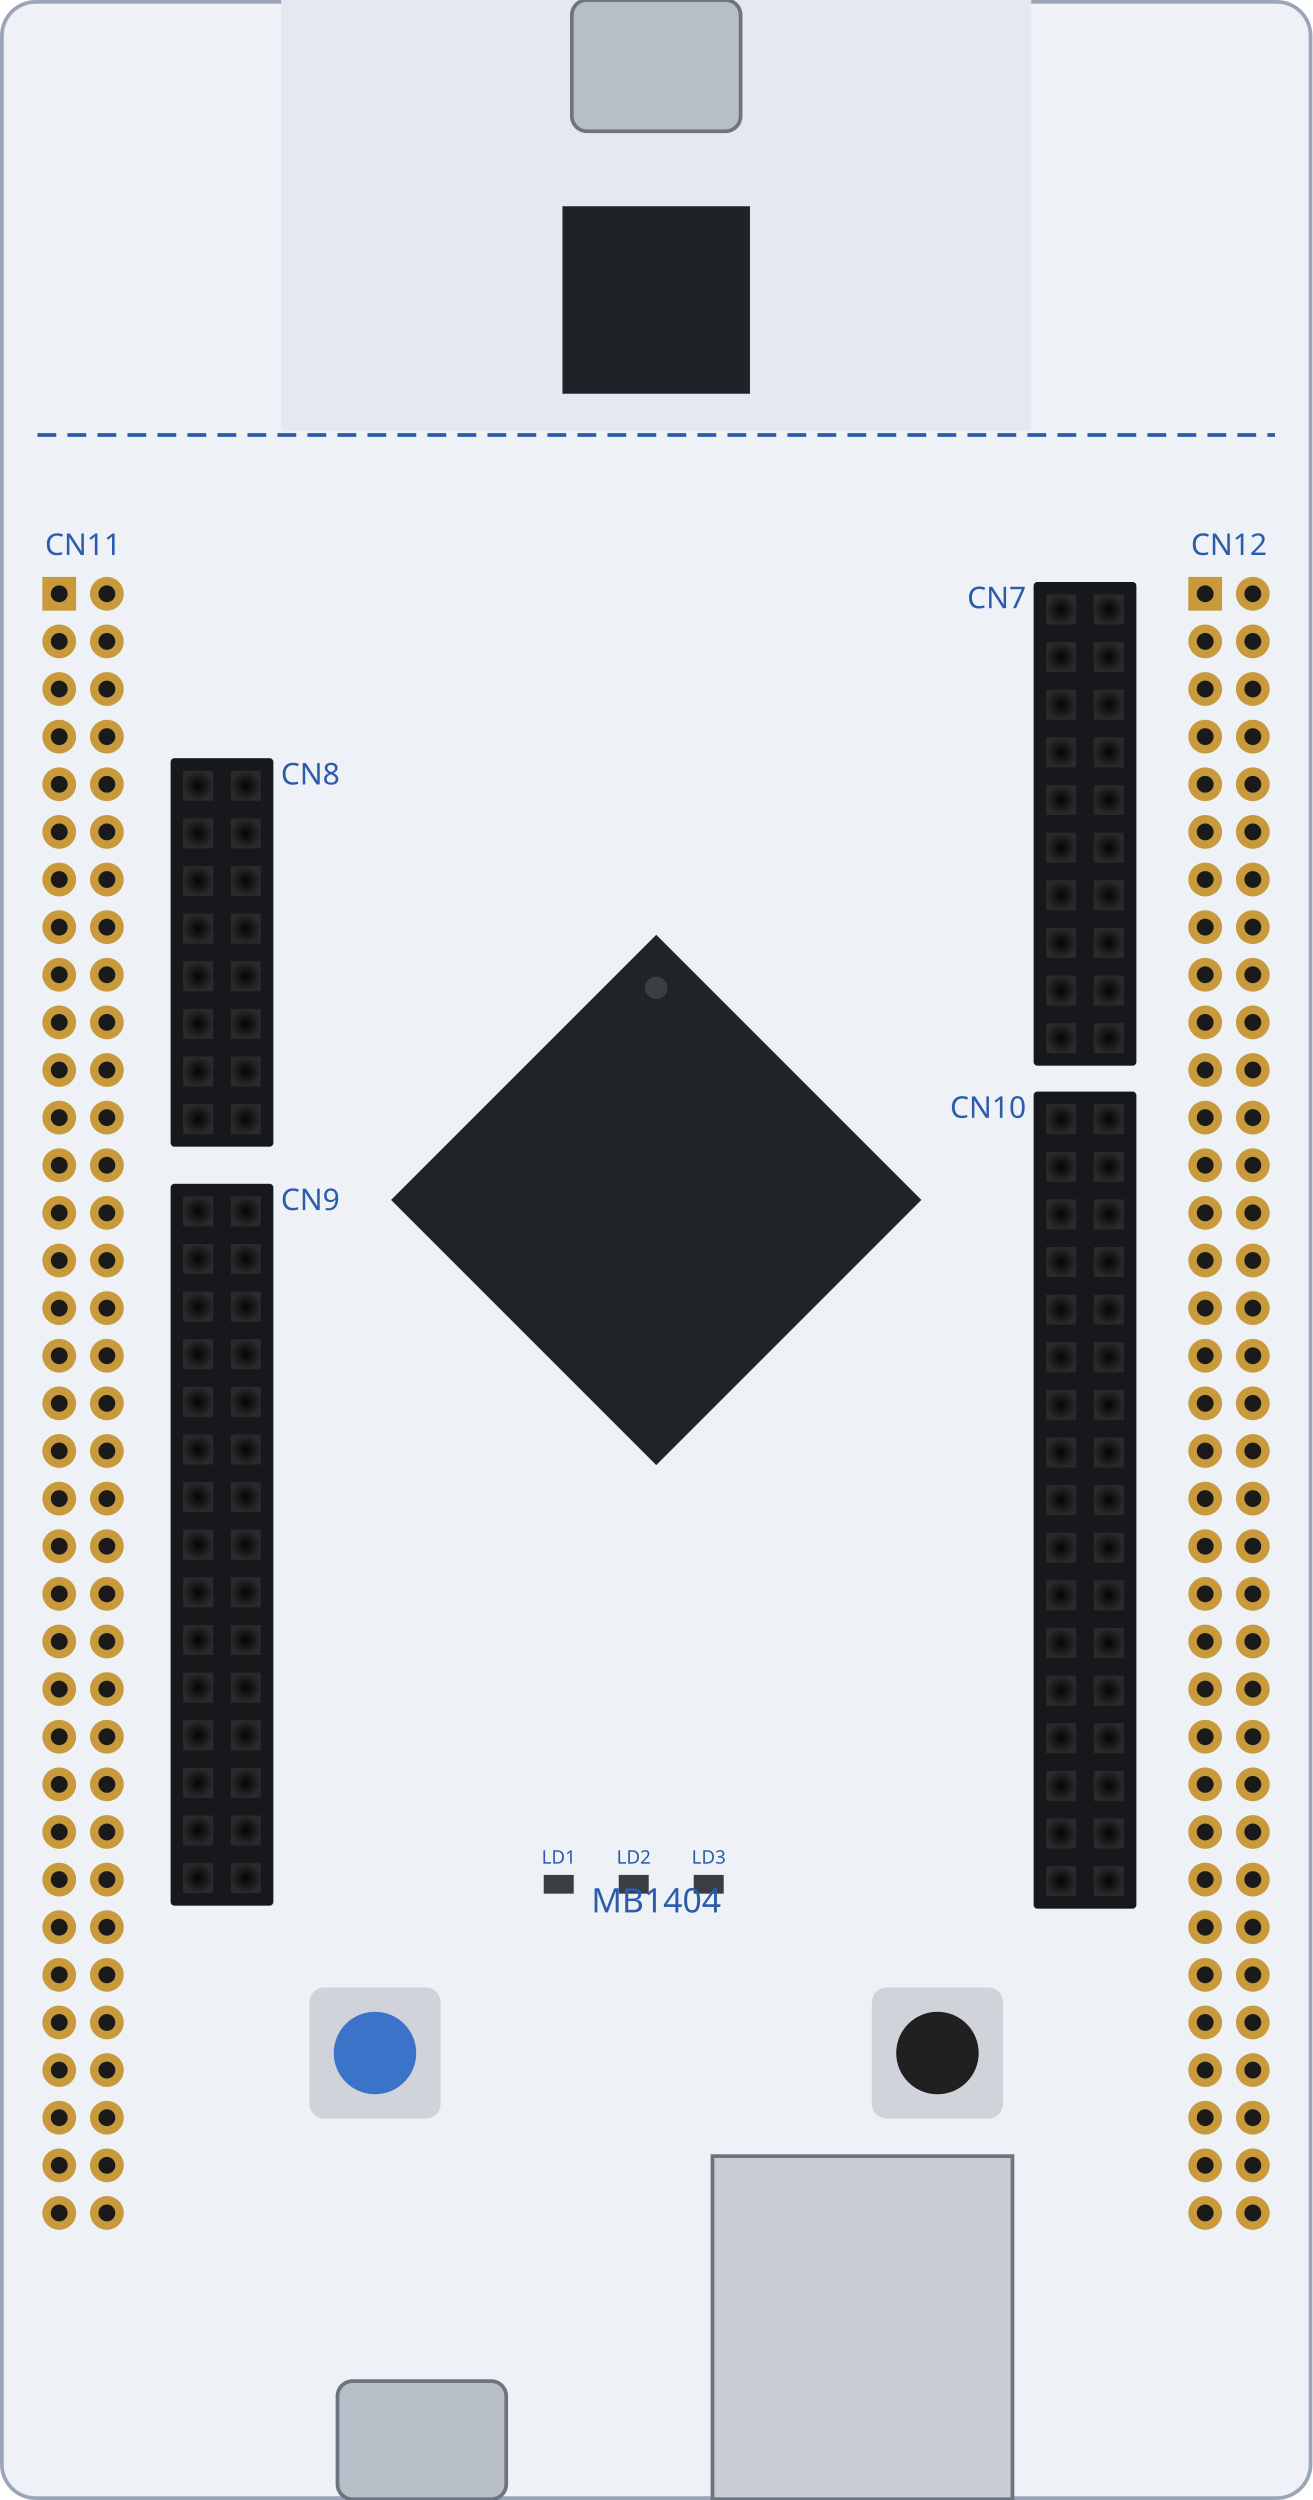
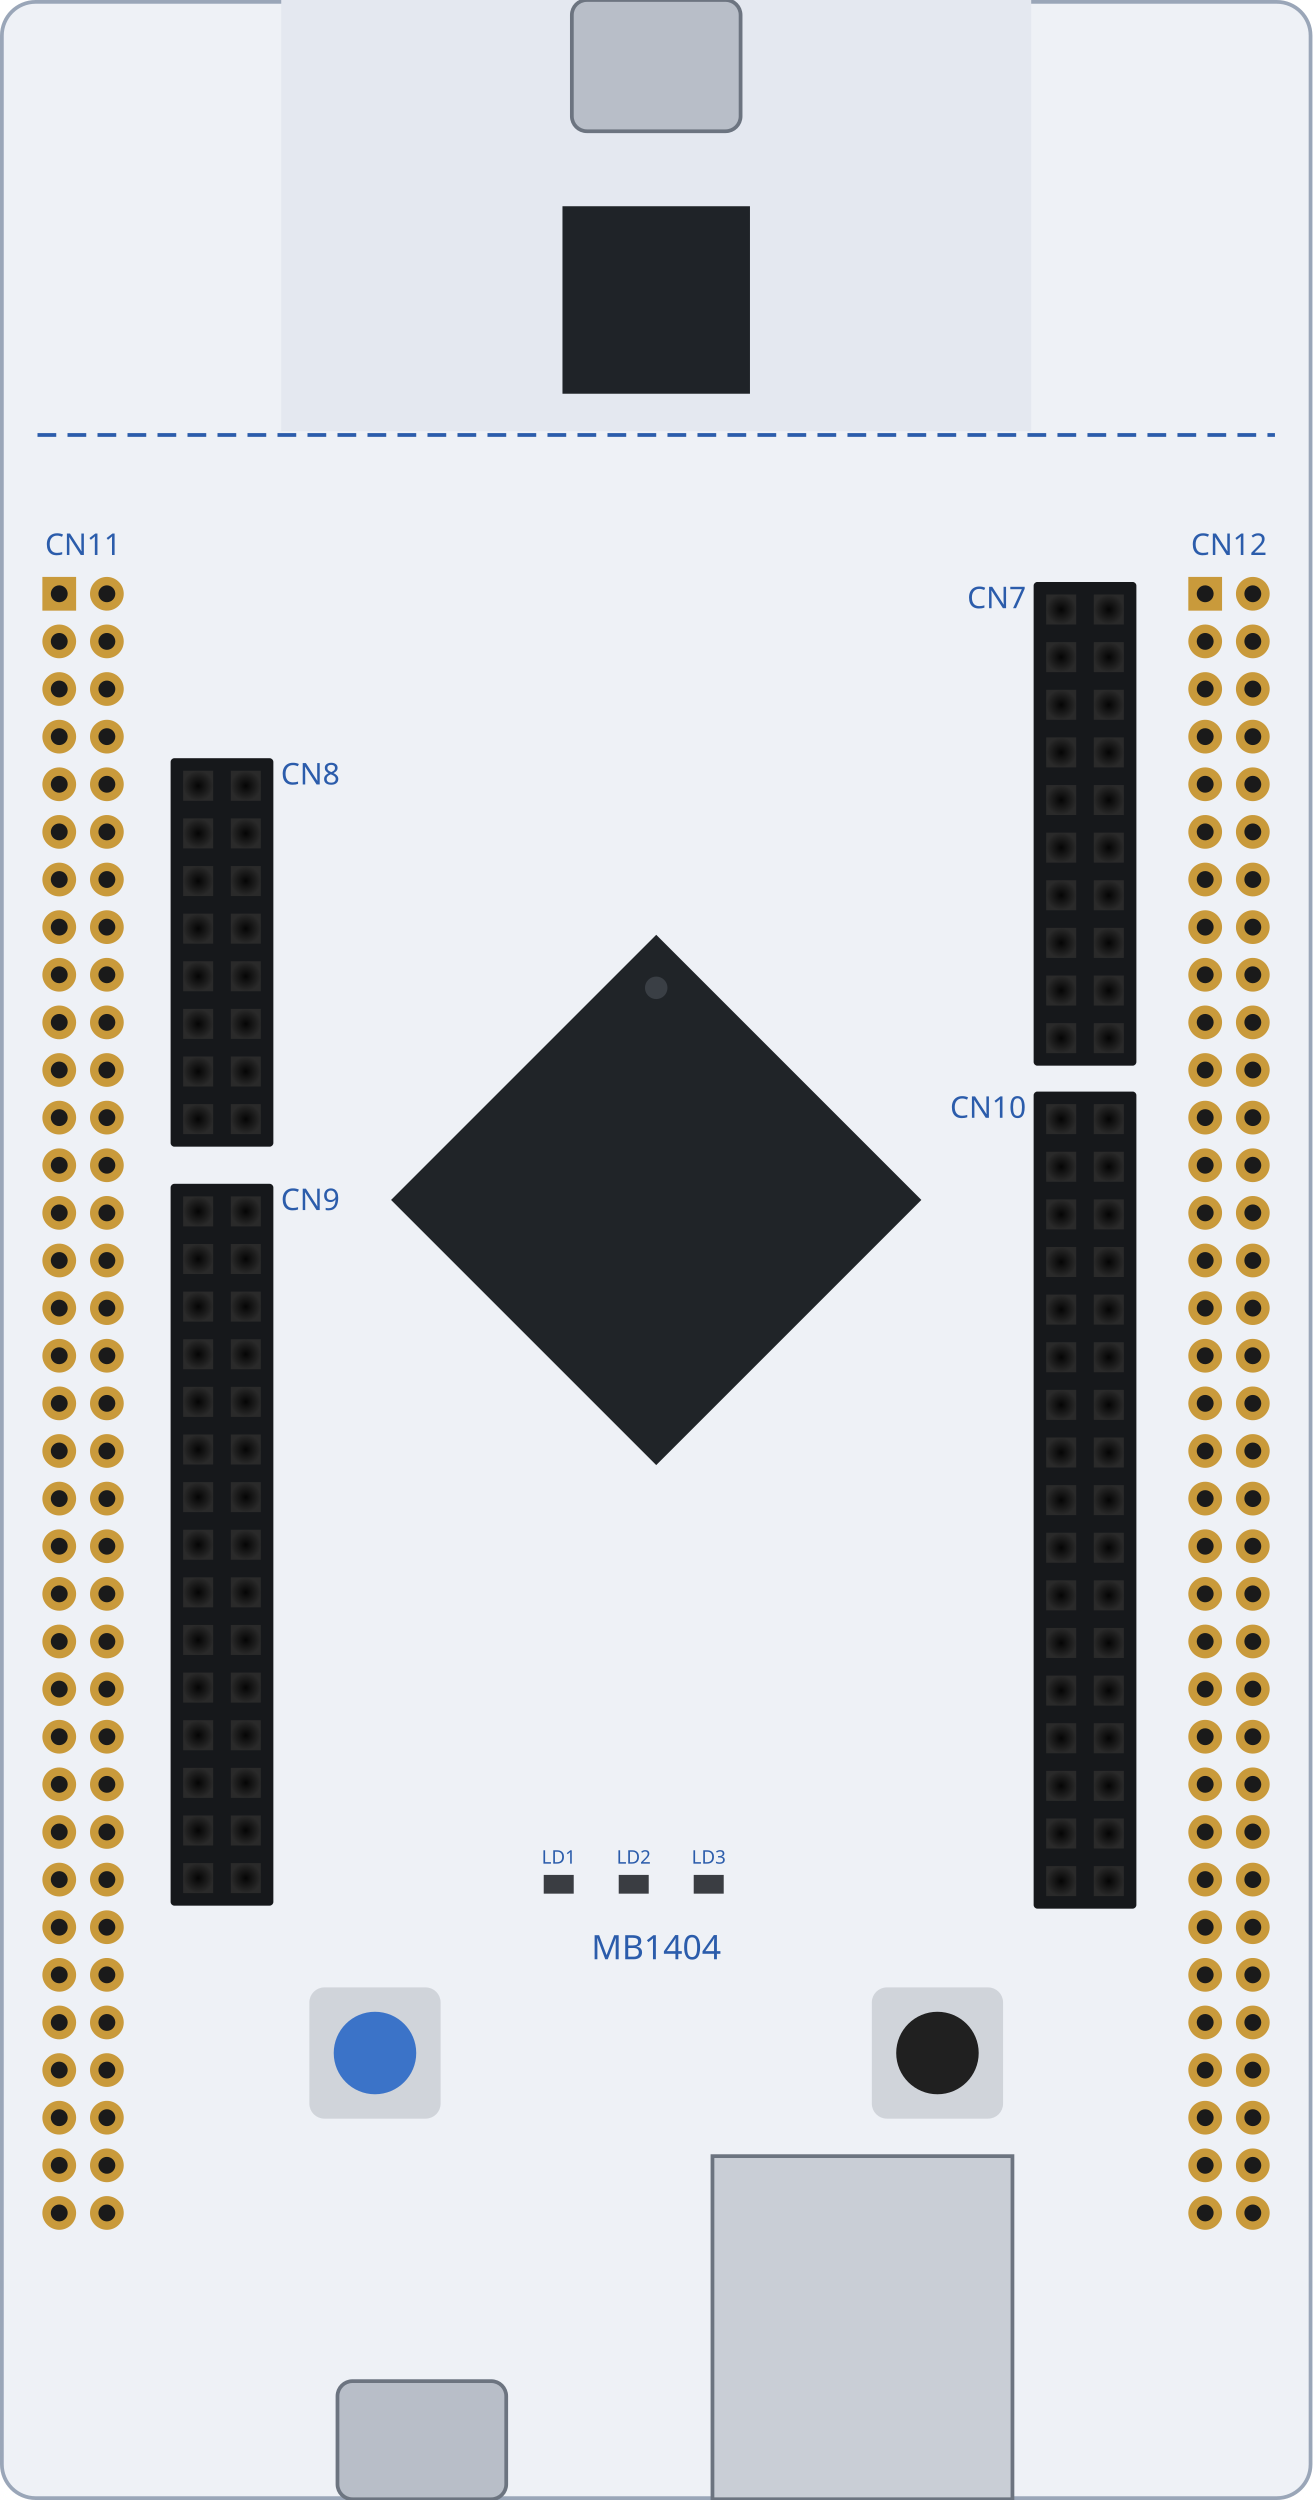
<svg xmlns="http://www.w3.org/2000/svg" viewBox="0 0 700 1333.4" width="700" height="1333.4">
  <defs>
    <radialGradient id="hole">
      <stop offset="0" stop-color="#050505" />
      <stop offset="1" stop-color="#2a2a2a" />
    </radialGradient>
  </defs>
  <rect x="1" y="1" width="698" height="1331.4" rx="18" fill="#eef1f6" stroke="#9aa6b8" stroke-width="2" />
  <rect x="150" y="0" width="400" height="230" fill="#e4e8f0" />
  <line x1="20" y1="232" x2="680" y2="232" stroke="#2b5cab" stroke-width="2" stroke-dasharray="10 6" />
  <rect x="305" y="0" width="90" height="70" rx="8" fill="#b8bec8" stroke="#6c7480" stroke-width="2" />
  <rect x="300" y="110" width="100" height="100" fill="#1f2328" />
  <g transform="translate(350 640) rotate(45)">
    <rect x="-100" y="-100" width="200" height="200" fill="#202428" />
    <circle cx="-80" cy="-80" r="6" fill="#3a3f45" />
  </g>
  <rect x="380" y="1150" width="160" height="183" fill="#c9ced6" stroke="#6c7480" stroke-width="2" />
  <rect x="180" y="1270" width="90" height="63" rx="8" fill="#b8bec8" stroke="#6c7480" stroke-width="2" />
  <rect x="165" y="1060" width="70" height="70" rx="8" fill="#d0d4da" />
  <circle cx="200" cy="1095" r="22" fill="#3b73c8" />
  <rect x="465" y="1060" width="70" height="70" rx="8" fill="#d0d4da" />
  <circle cx="500" cy="1095" r="22" fill="#202020" />
  <rect x="290" y="1000" width="16" height="10" fill="#3a3d42" />
  <text x="298" y="994" font-family="sans-serif" font-size="10" text-anchor="middle" fill="#2b5cab">LD1</text>
  <rect x="330" y="1000" width="16" height="10" fill="#3a3d42" />
  <text x="338" y="994" font-family="sans-serif" font-size="10" text-anchor="middle" fill="#2b5cab">LD2</text>
  <rect x="370" y="1000" width="16" height="10" fill="#3a3d42" />
  <text x="378" y="994" font-family="sans-serif" font-size="10" text-anchor="middle" fill="#2b5cab">LD3</text>
  <rect x="551.3" y="310.4" width="54.8" height="258" rx="2" fill="#16181b" />
  <text x="547.3" y="324.4" font-family="sans-serif" font-size="16" text-anchor="end" fill="#2b5cab">CN7</text>
  <rect x="558" y="317.1" width="16" height="16" fill="url(#hole)" />
  <rect x="583.4" y="317.1" width="16" height="16" fill="url(#hole)" />
  <rect x="558" y="342.5" width="16" height="16" fill="url(#hole)" />
  <rect x="583.4" y="342.5" width="16" height="16" fill="url(#hole)" />
  <rect x="558" y="367.9" width="16" height="16" fill="url(#hole)" />
  <rect x="583.4" y="367.9" width="16" height="16" fill="url(#hole)" />
  <rect x="558" y="393.3" width="16" height="16" fill="url(#hole)" />
  <rect x="583.4" y="393.3" width="16" height="16" fill="url(#hole)" />
  <rect x="558" y="418.7" width="16" height="16" fill="url(#hole)" />
  <rect x="583.4" y="418.7" width="16" height="16" fill="url(#hole)" />
  <rect x="558" y="444.1" width="16" height="16" fill="url(#hole)" />
  <rect x="583.4" y="444.1" width="16" height="16" fill="url(#hole)" />
  <rect x="558" y="469.5" width="16" height="16" fill="url(#hole)" />
  <rect x="583.4" y="469.5" width="16" height="16" fill="url(#hole)" />
  <rect x="558" y="494.9" width="16" height="16" fill="url(#hole)" />
  <rect x="583.4" y="494.9" width="16" height="16" fill="url(#hole)" />
  <rect x="558" y="520.3" width="16" height="16" fill="url(#hole)" />
  <rect x="583.4" y="520.3" width="16" height="16" fill="url(#hole)" />
  <rect x="558" y="545.7" width="16" height="16" fill="url(#hole)" />
  <rect x="583.4" y="545.7" width="16" height="16" fill="url(#hole)" />
  <rect x="91" y="631.4" width="54.8" height="385" rx="2" fill="#16181b" />
  <text x="149.8" y="645.4" font-family="sans-serif" font-size="16" text-anchor="start" fill="#2b5cab">CN9</text>
  <rect x="97.7" y="638.1" width="16" height="16" fill="url(#hole)" />
  <rect x="123.1" y="638.1" width="16" height="16" fill="url(#hole)" />
  <rect x="97.7" y="663.5" width="16" height="16" fill="url(#hole)" />
  <rect x="123.1" y="663.5" width="16" height="16" fill="url(#hole)" />
  <rect x="97.7" y="688.9" width="16" height="16" fill="url(#hole)" />
  <rect x="123.1" y="688.9" width="16" height="16" fill="url(#hole)" />
  <rect x="97.7" y="714.3" width="16" height="16" fill="url(#hole)" />
  <rect x="123.1" y="714.3" width="16" height="16" fill="url(#hole)" />
  <rect x="97.7" y="739.7" width="16" height="16" fill="url(#hole)" />
  <rect x="123.1" y="739.7" width="16" height="16" fill="url(#hole)" />
  <rect x="97.7" y="765.1" width="16" height="16" fill="url(#hole)" />
  <rect x="123.1" y="765.1" width="16" height="16" fill="url(#hole)" />
  <rect x="97.7" y="790.5" width="16" height="16" fill="url(#hole)" />
  <rect x="123.1" y="790.5" width="16" height="16" fill="url(#hole)" />
  <rect x="97.7" y="815.9" width="16" height="16" fill="url(#hole)" />
  <rect x="123.1" y="815.9" width="16" height="16" fill="url(#hole)" />
  <rect x="97.7" y="841.3" width="16" height="16" fill="url(#hole)" />
  <rect x="123.1" y="841.3" width="16" height="16" fill="url(#hole)" />
  <rect x="97.7" y="866.7" width="16" height="16" fill="url(#hole)" />
  <rect x="123.1" y="866.7" width="16" height="16" fill="url(#hole)" />
  <rect x="97.7" y="892.1" width="16" height="16" fill="url(#hole)" />
  <rect x="123.1" y="892.1" width="16" height="16" fill="url(#hole)" />
  <rect x="97.7" y="917.5" width="16" height="16" fill="url(#hole)" />
  <rect x="123.1" y="917.5" width="16" height="16" fill="url(#hole)" />
  <rect x="97.7" y="942.9" width="16" height="16" fill="url(#hole)" />
  <rect x="123.1" y="942.9" width="16" height="16" fill="url(#hole)" />
  <rect x="97.7" y="968.3" width="16" height="16" fill="url(#hole)" />
  <rect x="123.1" y="968.3" width="16" height="16" fill="url(#hole)" />
  <rect x="97.7" y="993.7" width="16" height="16" fill="url(#hole)" />
  <rect x="123.1" y="993.7" width="16" height="16" fill="url(#hole)" />
  <rect x="91" y="404.4" width="54.8" height="207.2" rx="2" fill="#16181b" />
  <text x="149.8" y="418.4" font-family="sans-serif" font-size="16" text-anchor="start" fill="#2b5cab">CN8</text>
  <rect x="97.7" y="411.1" width="16" height="16" fill="url(#hole)" />
  <rect x="123.1" y="411.1" width="16" height="16" fill="url(#hole)" />
  <rect x="97.7" y="436.5" width="16" height="16" fill="url(#hole)" />
  <rect x="123.1" y="436.5" width="16" height="16" fill="url(#hole)" />
  <rect x="97.7" y="461.9" width="16" height="16" fill="url(#hole)" />
  <rect x="123.1" y="461.9" width="16" height="16" fill="url(#hole)" />
  <rect x="97.7" y="487.3" width="16" height="16" fill="url(#hole)" />
  <rect x="123.1" y="487.3" width="16" height="16" fill="url(#hole)" />
  <rect x="97.7" y="512.7" width="16" height="16" fill="url(#hole)" />
  <rect x="123.1" y="512.7" width="16" height="16" fill="url(#hole)" />
  <rect x="97.7" y="538.1" width="16" height="16" fill="url(#hole)" />
  <rect x="123.1" y="538.1" width="16" height="16" fill="url(#hole)" />
  <rect x="97.7" y="563.5" width="16" height="16" fill="url(#hole)" />
  <rect x="123.1" y="563.5" width="16" height="16" fill="url(#hole)" />
  <rect x="97.7" y="588.9" width="16" height="16" fill="url(#hole)" />
  <rect x="123.1" y="588.9" width="16" height="16" fill="url(#hole)" />
  <rect x="551.3" y="582.2" width="54.8" height="435.8" rx="2" fill="#16181b" />
  <text x="547.3" y="596.2" font-family="sans-serif" font-size="16" text-anchor="end" fill="#2b5cab">CN10</text>
  <rect x="558" y="588.9" width="16" height="16" fill="url(#hole)" />
  <rect x="583.4" y="588.9" width="16" height="16" fill="url(#hole)" />
  <rect x="558" y="614.3" width="16" height="16" fill="url(#hole)" />
  <rect x="583.4" y="614.3" width="16" height="16" fill="url(#hole)" />
  <rect x="558" y="639.7" width="16" height="16" fill="url(#hole)" />
  <rect x="583.4" y="639.7" width="16" height="16" fill="url(#hole)" />
  <rect x="558" y="665.1" width="16" height="16" fill="url(#hole)" />
  <rect x="583.4" y="665.1" width="16" height="16" fill="url(#hole)" />
  <rect x="558" y="690.5" width="16" height="16" fill="url(#hole)" />
  <rect x="583.4" y="690.5" width="16" height="16" fill="url(#hole)" />
  <rect x="558" y="715.9" width="16" height="16" fill="url(#hole)" />
  <rect x="583.4" y="715.9" width="16" height="16" fill="url(#hole)" />
  <rect x="558" y="741.3" width="16" height="16" fill="url(#hole)" />
  <rect x="583.4" y="741.3" width="16" height="16" fill="url(#hole)" />
  <rect x="558" y="766.7" width="16" height="16" fill="url(#hole)" />
  <rect x="583.4" y="766.7" width="16" height="16" fill="url(#hole)" />
  <rect x="558" y="792.1" width="16" height="16" fill="url(#hole)" />
  <rect x="583.4" y="792.1" width="16" height="16" fill="url(#hole)" />
  <rect x="558" y="817.5" width="16" height="16" fill="url(#hole)" />
  <rect x="583.4" y="817.5" width="16" height="16" fill="url(#hole)" />
  <rect x="558" y="842.9" width="16" height="16" fill="url(#hole)" />
  <rect x="583.4" y="842.9" width="16" height="16" fill="url(#hole)" />
  <rect x="558" y="868.3" width="16" height="16" fill="url(#hole)" />
  <rect x="583.4" y="868.3" width="16" height="16" fill="url(#hole)" />
  <rect x="558" y="893.7" width="16" height="16" fill="url(#hole)" />
  <rect x="583.4" y="893.7" width="16" height="16" fill="url(#hole)" />
  <rect x="558" y="919.1" width="16" height="16" fill="url(#hole)" />
  <rect x="583.4" y="919.1" width="16" height="16" fill="url(#hole)" />
  <rect x="558" y="944.5" width="16" height="16" fill="url(#hole)" />
  <rect x="583.4" y="944.5" width="16" height="16" fill="url(#hole)" />
  <rect x="558" y="969.9" width="16" height="16" fill="url(#hole)" />
  <rect x="583.4" y="969.9" width="16" height="16" fill="url(#hole)" />
  <rect x="558" y="995.3" width="16" height="16" fill="url(#hole)" />
  <rect x="583.4" y="995.3" width="16" height="16" fill="url(#hole)" />
  <text x="44.3" y="296" font-family="sans-serif" font-size="16" text-anchor="middle" fill="#2b5cab">CN11</text>
  <rect x="22.6" y="307.7" width="18" height="18" fill="#c99a3b" />
  <circle cx="31.6" cy="316.7" r="4.5" fill="#1a1a1a" />
  <circle cx="57" cy="316.7" r="9" fill="#c99a3b" />
  <circle cx="57" cy="316.7" r="4.5" fill="#1a1a1a" />
  <circle cx="31.6" cy="342.1" r="9" fill="#c99a3b" />
  <circle cx="31.6" cy="342.1" r="4.5" fill="#1a1a1a" />
  <circle cx="57" cy="342.1" r="9" fill="#c99a3b" />
  <circle cx="57" cy="342.1" r="4.5" fill="#1a1a1a" />
  <circle cx="31.6" cy="367.5" r="9" fill="#c99a3b" />
  <circle cx="31.6" cy="367.5" r="4.5" fill="#1a1a1a" />
  <circle cx="57" cy="367.5" r="9" fill="#c99a3b" />
  <circle cx="57" cy="367.5" r="4.5" fill="#1a1a1a" />
  <circle cx="31.6" cy="392.9" r="9" fill="#c99a3b" />
  <circle cx="31.6" cy="392.9" r="4.5" fill="#1a1a1a" />
  <circle cx="57" cy="392.9" r="9" fill="#c99a3b" />
  <circle cx="57" cy="392.9" r="4.5" fill="#1a1a1a" />
  <circle cx="31.6" cy="418.3" r="9" fill="#c99a3b" />
  <circle cx="31.6" cy="418.3" r="4.5" fill="#1a1a1a" />
  <circle cx="57" cy="418.3" r="9" fill="#c99a3b" />
  <circle cx="57" cy="418.3" r="4.5" fill="#1a1a1a" />
  <circle cx="31.6" cy="443.7" r="9" fill="#c99a3b" />
  <circle cx="31.6" cy="443.7" r="4.5" fill="#1a1a1a" />
  <circle cx="57" cy="443.7" r="9" fill="#c99a3b" />
  <circle cx="57" cy="443.7" r="4.5" fill="#1a1a1a" />
  <circle cx="31.6" cy="469.1" r="9" fill="#c99a3b" />
  <circle cx="31.6" cy="469.1" r="4.5" fill="#1a1a1a" />
  <circle cx="57" cy="469.1" r="9" fill="#c99a3b" />
  <circle cx="57" cy="469.1" r="4.5" fill="#1a1a1a" />
  <circle cx="31.6" cy="494.5" r="9" fill="#c99a3b" />
  <circle cx="31.6" cy="494.5" r="4.5" fill="#1a1a1a" />
  <circle cx="57" cy="494.5" r="9" fill="#c99a3b" />
  <circle cx="57" cy="494.5" r="4.5" fill="#1a1a1a" />
  <circle cx="31.6" cy="519.9" r="9" fill="#c99a3b" />
  <circle cx="31.6" cy="519.9" r="4.5" fill="#1a1a1a" />
  <circle cx="57" cy="519.9" r="9" fill="#c99a3b" />
  <circle cx="57" cy="519.9" r="4.5" fill="#1a1a1a" />
  <circle cx="31.6" cy="545.3" r="9" fill="#c99a3b" />
  <circle cx="31.6" cy="545.3" r="4.5" fill="#1a1a1a" />
  <circle cx="57" cy="545.3" r="9" fill="#c99a3b" />
  <circle cx="57" cy="545.3" r="4.5" fill="#1a1a1a" />
  <circle cx="31.6" cy="570.7" r="9" fill="#c99a3b" />
  <circle cx="31.6" cy="570.7" r="4.5" fill="#1a1a1a" />
  <circle cx="57" cy="570.7" r="9" fill="#c99a3b" />
  <circle cx="57" cy="570.7" r="4.5" fill="#1a1a1a" />
  <circle cx="31.6" cy="596.1" r="9" fill="#c99a3b" />
  <circle cx="31.6" cy="596.1" r="4.5" fill="#1a1a1a" />
  <circle cx="57" cy="596.1" r="9" fill="#c99a3b" />
  <circle cx="57" cy="596.1" r="4.5" fill="#1a1a1a" />
  <circle cx="31.6" cy="621.5" r="9" fill="#c99a3b" />
  <circle cx="31.6" cy="621.5" r="4.5" fill="#1a1a1a" />
  <circle cx="57" cy="621.5" r="9" fill="#c99a3b" />
  <circle cx="57" cy="621.5" r="4.5" fill="#1a1a1a" />
  <circle cx="31.6" cy="646.9" r="9" fill="#c99a3b" />
  <circle cx="31.6" cy="646.9" r="4.5" fill="#1a1a1a" />
  <circle cx="57" cy="646.9" r="9" fill="#c99a3b" />
  <circle cx="57" cy="646.9" r="4.5" fill="#1a1a1a" />
  <circle cx="31.6" cy="672.3" r="9" fill="#c99a3b" />
  <circle cx="31.6" cy="672.3" r="4.5" fill="#1a1a1a" />
  <circle cx="57" cy="672.3" r="9" fill="#c99a3b" />
  <circle cx="57" cy="672.3" r="4.5" fill="#1a1a1a" />
  <circle cx="31.6" cy="697.7" r="9" fill="#c99a3b" />
  <circle cx="31.6" cy="697.7" r="4.5" fill="#1a1a1a" />
  <circle cx="57" cy="697.7" r="9" fill="#c99a3b" />
  <circle cx="57" cy="697.7" r="4.5" fill="#1a1a1a" />
  <circle cx="31.6" cy="723.1" r="9" fill="#c99a3b" />
  <circle cx="31.6" cy="723.1" r="4.5" fill="#1a1a1a" />
  <circle cx="57" cy="723.1" r="9" fill="#c99a3b" />
  <circle cx="57" cy="723.1" r="4.5" fill="#1a1a1a" />
  <circle cx="31.6" cy="748.5" r="9" fill="#c99a3b" />
  <circle cx="31.6" cy="748.5" r="4.5" fill="#1a1a1a" />
  <circle cx="57" cy="748.5" r="9" fill="#c99a3b" />
  <circle cx="57" cy="748.5" r="4.5" fill="#1a1a1a" />
  <circle cx="31.6" cy="773.9" r="9" fill="#c99a3b" />
  <circle cx="31.6" cy="773.9" r="4.5" fill="#1a1a1a" />
  <circle cx="57" cy="773.9" r="9" fill="#c99a3b" />
  <circle cx="57" cy="773.9" r="4.5" fill="#1a1a1a" />
  <circle cx="31.6" cy="799.3" r="9" fill="#c99a3b" />
  <circle cx="31.6" cy="799.3" r="4.5" fill="#1a1a1a" />
  <circle cx="57" cy="799.3" r="9" fill="#c99a3b" />
  <circle cx="57" cy="799.3" r="4.5" fill="#1a1a1a" />
  <circle cx="31.6" cy="824.7" r="9" fill="#c99a3b" />
  <circle cx="31.6" cy="824.7" r="4.5" fill="#1a1a1a" />
  <circle cx="57" cy="824.7" r="9" fill="#c99a3b" />
  <circle cx="57" cy="824.7" r="4.5" fill="#1a1a1a" />
  <circle cx="31.6" cy="850.1" r="9" fill="#c99a3b" />
  <circle cx="31.6" cy="850.1" r="4.5" fill="#1a1a1a" />
  <circle cx="57" cy="850.1" r="9" fill="#c99a3b" />
  <circle cx="57" cy="850.1" r="4.5" fill="#1a1a1a" />
  <circle cx="31.6" cy="875.5" r="9" fill="#c99a3b" />
  <circle cx="31.6" cy="875.5" r="4.5" fill="#1a1a1a" />
  <circle cx="57" cy="875.5" r="9" fill="#c99a3b" />
  <circle cx="57" cy="875.5" r="4.5" fill="#1a1a1a" />
  <circle cx="31.6" cy="900.9" r="9" fill="#c99a3b" />
  <circle cx="31.6" cy="900.9" r="4.5" fill="#1a1a1a" />
  <circle cx="57" cy="900.9" r="9" fill="#c99a3b" />
  <circle cx="57" cy="900.9" r="4.5" fill="#1a1a1a" />
  <circle cx="31.6" cy="926.3" r="9" fill="#c99a3b" />
  <circle cx="31.6" cy="926.3" r="4.5" fill="#1a1a1a" />
  <circle cx="57" cy="926.3" r="9" fill="#c99a3b" />
  <circle cx="57" cy="926.3" r="4.5" fill="#1a1a1a" />
  <circle cx="31.6" cy="951.7" r="9" fill="#c99a3b" />
  <circle cx="31.6" cy="951.7" r="4.5" fill="#1a1a1a" />
  <circle cx="57" cy="951.7" r="9" fill="#c99a3b" />
  <circle cx="57" cy="951.7" r="4.5" fill="#1a1a1a" />
  <circle cx="31.6" cy="977.1" r="9" fill="#c99a3b" />
  <circle cx="31.6" cy="977.1" r="4.5" fill="#1a1a1a" />
  <circle cx="57" cy="977.1" r="9" fill="#c99a3b" />
  <circle cx="57" cy="977.1" r="4.5" fill="#1a1a1a" />
  <circle cx="31.6" cy="1002.5" r="9" fill="#c99a3b" />
  <circle cx="31.6" cy="1002.5" r="4.5" fill="#1a1a1a" />
  <circle cx="57" cy="1002.5" r="9" fill="#c99a3b" />
  <circle cx="57" cy="1002.5" r="4.5" fill="#1a1a1a" />
  <circle cx="31.6" cy="1027.9" r="9" fill="#c99a3b" />
  <circle cx="31.6" cy="1027.9" r="4.5" fill="#1a1a1a" />
  <circle cx="57" cy="1027.9" r="9" fill="#c99a3b" />
  <circle cx="57" cy="1027.9" r="4.5" fill="#1a1a1a" />
  <circle cx="31.6" cy="1053.3" r="9" fill="#c99a3b" />
  <circle cx="31.6" cy="1053.3" r="4.5" fill="#1a1a1a" />
  <circle cx="57" cy="1053.3" r="9" fill="#c99a3b" />
  <circle cx="57" cy="1053.3" r="4.5" fill="#1a1a1a" />
  <circle cx="31.6" cy="1078.7" r="9" fill="#c99a3b" />
  <circle cx="31.6" cy="1078.7" r="4.5" fill="#1a1a1a" />
  <circle cx="57" cy="1078.7" r="9" fill="#c99a3b" />
  <circle cx="57" cy="1078.7" r="4.5" fill="#1a1a1a" />
  <circle cx="31.6" cy="1104.1" r="9" fill="#c99a3b" />
  <circle cx="31.6" cy="1104.1" r="4.5" fill="#1a1a1a" />
  <circle cx="57" cy="1104.1" r="9" fill="#c99a3b" />
  <circle cx="57" cy="1104.1" r="4.5" fill="#1a1a1a" />
  <circle cx="31.6" cy="1129.5" r="9" fill="#c99a3b" />
  <circle cx="31.6" cy="1129.5" r="4.5" fill="#1a1a1a" />
  <circle cx="57" cy="1129.5" r="9" fill="#c99a3b" />
  <circle cx="57" cy="1129.5" r="4.5" fill="#1a1a1a" />
  <circle cx="31.6" cy="1154.9" r="9" fill="#c99a3b" />
  <circle cx="31.6" cy="1154.9" r="4.5" fill="#1a1a1a" />
  <circle cx="57" cy="1154.9" r="9" fill="#c99a3b" />
  <circle cx="57" cy="1154.9" r="4.5" fill="#1a1a1a" />
  <circle cx="31.6" cy="1180.3" r="9" fill="#c99a3b" />
  <circle cx="31.6" cy="1180.3" r="4.5" fill="#1a1a1a" />
  <circle cx="57" cy="1180.3" r="9" fill="#c99a3b" />
  <circle cx="57" cy="1180.3" r="4.5" fill="#1a1a1a" />
  <text x="655.5" y="296" font-family="sans-serif" font-size="16" text-anchor="middle" fill="#2b5cab">CN12</text>
  <rect x="633.8" y="307.7" width="18" height="18" fill="#c99a3b" />
  <circle cx="642.8" cy="316.7" r="4.5" fill="#1a1a1a" />
  <circle cx="668.2" cy="316.7" r="9" fill="#c99a3b" />
  <circle cx="668.2" cy="316.7" r="4.5" fill="#1a1a1a" />
  <circle cx="642.8" cy="342.1" r="9" fill="#c99a3b" />
  <circle cx="642.8" cy="342.1" r="4.5" fill="#1a1a1a" />
  <circle cx="668.2" cy="342.1" r="9" fill="#c99a3b" />
  <circle cx="668.2" cy="342.1" r="4.5" fill="#1a1a1a" />
  <circle cx="642.8" cy="367.5" r="9" fill="#c99a3b" />
  <circle cx="642.8" cy="367.5" r="4.5" fill="#1a1a1a" />
  <circle cx="668.2" cy="367.5" r="9" fill="#c99a3b" />
  <circle cx="668.2" cy="367.5" r="4.5" fill="#1a1a1a" />
  <circle cx="642.8" cy="392.9" r="9" fill="#c99a3b" />
  <circle cx="642.8" cy="392.9" r="4.5" fill="#1a1a1a" />
  <circle cx="668.2" cy="392.9" r="9" fill="#c99a3b" />
  <circle cx="668.2" cy="392.9" r="4.5" fill="#1a1a1a" />
  <circle cx="642.8" cy="418.3" r="9" fill="#c99a3b" />
  <circle cx="642.8" cy="418.3" r="4.5" fill="#1a1a1a" />
  <circle cx="668.2" cy="418.3" r="9" fill="#c99a3b" />
  <circle cx="668.2" cy="418.3" r="4.5" fill="#1a1a1a" />
  <circle cx="642.8" cy="443.7" r="9" fill="#c99a3b" />
  <circle cx="642.8" cy="443.7" r="4.5" fill="#1a1a1a" />
  <circle cx="668.2" cy="443.7" r="9" fill="#c99a3b" />
  <circle cx="668.2" cy="443.7" r="4.5" fill="#1a1a1a" />
  <circle cx="642.8" cy="469.1" r="9" fill="#c99a3b" />
  <circle cx="642.8" cy="469.1" r="4.5" fill="#1a1a1a" />
  <circle cx="668.2" cy="469.1" r="9" fill="#c99a3b" />
  <circle cx="668.2" cy="469.1" r="4.5" fill="#1a1a1a" />
  <circle cx="642.8" cy="494.5" r="9" fill="#c99a3b" />
  <circle cx="642.8" cy="494.5" r="4.5" fill="#1a1a1a" />
  <circle cx="668.2" cy="494.5" r="9" fill="#c99a3b" />
  <circle cx="668.2" cy="494.5" r="4.5" fill="#1a1a1a" />
  <circle cx="642.8" cy="519.9" r="9" fill="#c99a3b" />
  <circle cx="642.8" cy="519.9" r="4.5" fill="#1a1a1a" />
  <circle cx="668.2" cy="519.9" r="9" fill="#c99a3b" />
  <circle cx="668.2" cy="519.9" r="4.5" fill="#1a1a1a" />
  <circle cx="642.8" cy="545.3" r="9" fill="#c99a3b" />
  <circle cx="642.8" cy="545.3" r="4.5" fill="#1a1a1a" />
  <circle cx="668.2" cy="545.3" r="9" fill="#c99a3b" />
  <circle cx="668.2" cy="545.3" r="4.5" fill="#1a1a1a" />
  <circle cx="642.8" cy="570.7" r="9" fill="#c99a3b" />
  <circle cx="642.8" cy="570.7" r="4.5" fill="#1a1a1a" />
  <circle cx="668.2" cy="570.7" r="9" fill="#c99a3b" />
  <circle cx="668.2" cy="570.7" r="4.5" fill="#1a1a1a" />
  <circle cx="642.8" cy="596.1" r="9" fill="#c99a3b" />
  <circle cx="642.8" cy="596.1" r="4.5" fill="#1a1a1a" />
  <circle cx="668.2" cy="596.1" r="9" fill="#c99a3b" />
  <circle cx="668.2" cy="596.1" r="4.5" fill="#1a1a1a" />
  <circle cx="642.8" cy="621.5" r="9" fill="#c99a3b" />
  <circle cx="642.8" cy="621.5" r="4.5" fill="#1a1a1a" />
  <circle cx="668.2" cy="621.5" r="9" fill="#c99a3b" />
  <circle cx="668.2" cy="621.5" r="4.5" fill="#1a1a1a" />
  <circle cx="642.8" cy="646.9" r="9" fill="#c99a3b" />
  <circle cx="642.8" cy="646.9" r="4.5" fill="#1a1a1a" />
  <circle cx="668.2" cy="646.9" r="9" fill="#c99a3b" />
  <circle cx="668.2" cy="646.9" r="4.5" fill="#1a1a1a" />
  <circle cx="642.8" cy="672.3" r="9" fill="#c99a3b" />
  <circle cx="642.8" cy="672.3" r="4.5" fill="#1a1a1a" />
  <circle cx="668.2" cy="672.3" r="9" fill="#c99a3b" />
  <circle cx="668.2" cy="672.3" r="4.5" fill="#1a1a1a" />
  <circle cx="642.8" cy="697.7" r="9" fill="#c99a3b" />
  <circle cx="642.8" cy="697.7" r="4.5" fill="#1a1a1a" />
  <circle cx="668.2" cy="697.7" r="9" fill="#c99a3b" />
  <circle cx="668.2" cy="697.7" r="4.5" fill="#1a1a1a" />
  <circle cx="642.8" cy="723.1" r="9" fill="#c99a3b" />
  <circle cx="642.8" cy="723.1" r="4.5" fill="#1a1a1a" />
  <circle cx="668.2" cy="723.1" r="9" fill="#c99a3b" />
  <circle cx="668.2" cy="723.1" r="4.5" fill="#1a1a1a" />
  <circle cx="642.8" cy="748.5" r="9" fill="#c99a3b" />
  <circle cx="642.8" cy="748.5" r="4.5" fill="#1a1a1a" />
  <circle cx="668.2" cy="748.5" r="9" fill="#c99a3b" />
  <circle cx="668.2" cy="748.5" r="4.5" fill="#1a1a1a" />
  <circle cx="642.8" cy="773.9" r="9" fill="#c99a3b" />
  <circle cx="642.8" cy="773.9" r="4.5" fill="#1a1a1a" />
  <circle cx="668.2" cy="773.9" r="9" fill="#c99a3b" />
  <circle cx="668.2" cy="773.9" r="4.5" fill="#1a1a1a" />
  <circle cx="642.8" cy="799.3" r="9" fill="#c99a3b" />
  <circle cx="642.8" cy="799.3" r="4.5" fill="#1a1a1a" />
  <circle cx="668.2" cy="799.3" r="9" fill="#c99a3b" />
  <circle cx="668.2" cy="799.3" r="4.5" fill="#1a1a1a" />
  <circle cx="642.8" cy="824.7" r="9" fill="#c99a3b" />
  <circle cx="642.8" cy="824.7" r="4.5" fill="#1a1a1a" />
  <circle cx="668.2" cy="824.7" r="9" fill="#c99a3b" />
  <circle cx="668.2" cy="824.7" r="4.5" fill="#1a1a1a" />
  <circle cx="642.8" cy="850.1" r="9" fill="#c99a3b" />
  <circle cx="642.8" cy="850.1" r="4.5" fill="#1a1a1a" />
  <circle cx="668.2" cy="850.1" r="9" fill="#c99a3b" />
  <circle cx="668.2" cy="850.1" r="4.5" fill="#1a1a1a" />
  <circle cx="642.8" cy="875.5" r="9" fill="#c99a3b" />
  <circle cx="642.8" cy="875.5" r="4.5" fill="#1a1a1a" />
  <circle cx="668.2" cy="875.5" r="9" fill="#c99a3b" />
  <circle cx="668.2" cy="875.5" r="4.5" fill="#1a1a1a" />
  <circle cx="642.8" cy="900.9" r="9" fill="#c99a3b" />
  <circle cx="642.8" cy="900.9" r="4.5" fill="#1a1a1a" />
  <circle cx="668.2" cy="900.9" r="9" fill="#c99a3b" />
  <circle cx="668.2" cy="900.9" r="4.5" fill="#1a1a1a" />
  <circle cx="642.8" cy="926.3" r="9" fill="#c99a3b" />
  <circle cx="642.8" cy="926.3" r="4.5" fill="#1a1a1a" />
  <circle cx="668.2" cy="926.3" r="9" fill="#c99a3b" />
  <circle cx="668.2" cy="926.3" r="4.5" fill="#1a1a1a" />
  <circle cx="642.8" cy="951.7" r="9" fill="#c99a3b" />
  <circle cx="642.8" cy="951.7" r="4.5" fill="#1a1a1a" />
  <circle cx="668.2" cy="951.7" r="9" fill="#c99a3b" />
  <circle cx="668.2" cy="951.7" r="4.5" fill="#1a1a1a" />
  <circle cx="642.8" cy="977.1" r="9" fill="#c99a3b" />
  <circle cx="642.8" cy="977.1" r="4.5" fill="#1a1a1a" />
  <circle cx="668.2" cy="977.1" r="9" fill="#c99a3b" />
  <circle cx="668.2" cy="977.1" r="4.5" fill="#1a1a1a" />
  <circle cx="642.8" cy="1002.5" r="9" fill="#c99a3b" />
  <circle cx="642.8" cy="1002.5" r="4.5" fill="#1a1a1a" />
  <circle cx="668.2" cy="1002.5" r="9" fill="#c99a3b" />
  <circle cx="668.2" cy="1002.5" r="4.5" fill="#1a1a1a" />
  <circle cx="642.8" cy="1027.9" r="9" fill="#c99a3b" />
  <circle cx="642.8" cy="1027.9" r="4.5" fill="#1a1a1a" />
  <circle cx="668.2" cy="1027.9" r="9" fill="#c99a3b" />
  <circle cx="668.2" cy="1027.9" r="4.5" fill="#1a1a1a" />
  <circle cx="642.8" cy="1053.3" r="9" fill="#c99a3b" />
  <circle cx="642.8" cy="1053.3" r="4.5" fill="#1a1a1a" />
  <circle cx="668.2" cy="1053.3" r="9" fill="#c99a3b" />
  <circle cx="668.2" cy="1053.3" r="4.5" fill="#1a1a1a" />
  <circle cx="642.8" cy="1078.7" r="9" fill="#c99a3b" />
  <circle cx="642.8" cy="1078.7" r="4.5" fill="#1a1a1a" />
  <circle cx="668.2" cy="1078.7" r="9" fill="#c99a3b" />
  <circle cx="668.2" cy="1078.7" r="4.5" fill="#1a1a1a" />
  <circle cx="642.8" cy="1104.1" r="9" fill="#c99a3b" />
  <circle cx="642.8" cy="1104.1" r="4.5" fill="#1a1a1a" />
  <circle cx="668.2" cy="1104.1" r="9" fill="#c99a3b" />
  <circle cx="668.2" cy="1104.1" r="4.5" fill="#1a1a1a" />
  <circle cx="642.8" cy="1129.5" r="9" fill="#c99a3b" />
  <circle cx="642.8" cy="1129.5" r="4.5" fill="#1a1a1a" />
  <circle cx="668.2" cy="1129.5" r="9" fill="#c99a3b" />
  <circle cx="668.2" cy="1129.5" r="4.5" fill="#1a1a1a" />
  <circle cx="642.8" cy="1154.9" r="9" fill="#c99a3b" />
  <circle cx="642.8" cy="1154.9" r="4.5" fill="#1a1a1a" />
  <circle cx="668.2" cy="1154.9" r="9" fill="#c99a3b" />
  <circle cx="668.2" cy="1154.9" r="4.5" fill="#1a1a1a" />
  <circle cx="642.8" cy="1180.3" r="9" fill="#c99a3b" />
  <circle cx="642.8" cy="1180.3" r="4.5" fill="#1a1a1a" />
  <circle cx="668.2" cy="1180.3" r="9" fill="#c99a3b" />
  <circle cx="668.2" cy="1180.3" r="4.5" fill="#1a1a1a" />
-   <text x="350" y="1020" font-family="sans-serif" font-size="18" text-anchor="middle" fill="#2b5cab">MB1404</text>
+   <text x="350" y="1045" font-family="sans-serif" font-size="18" text-anchor="middle" fill="#2b5cab">MB1404</text>
</svg>
